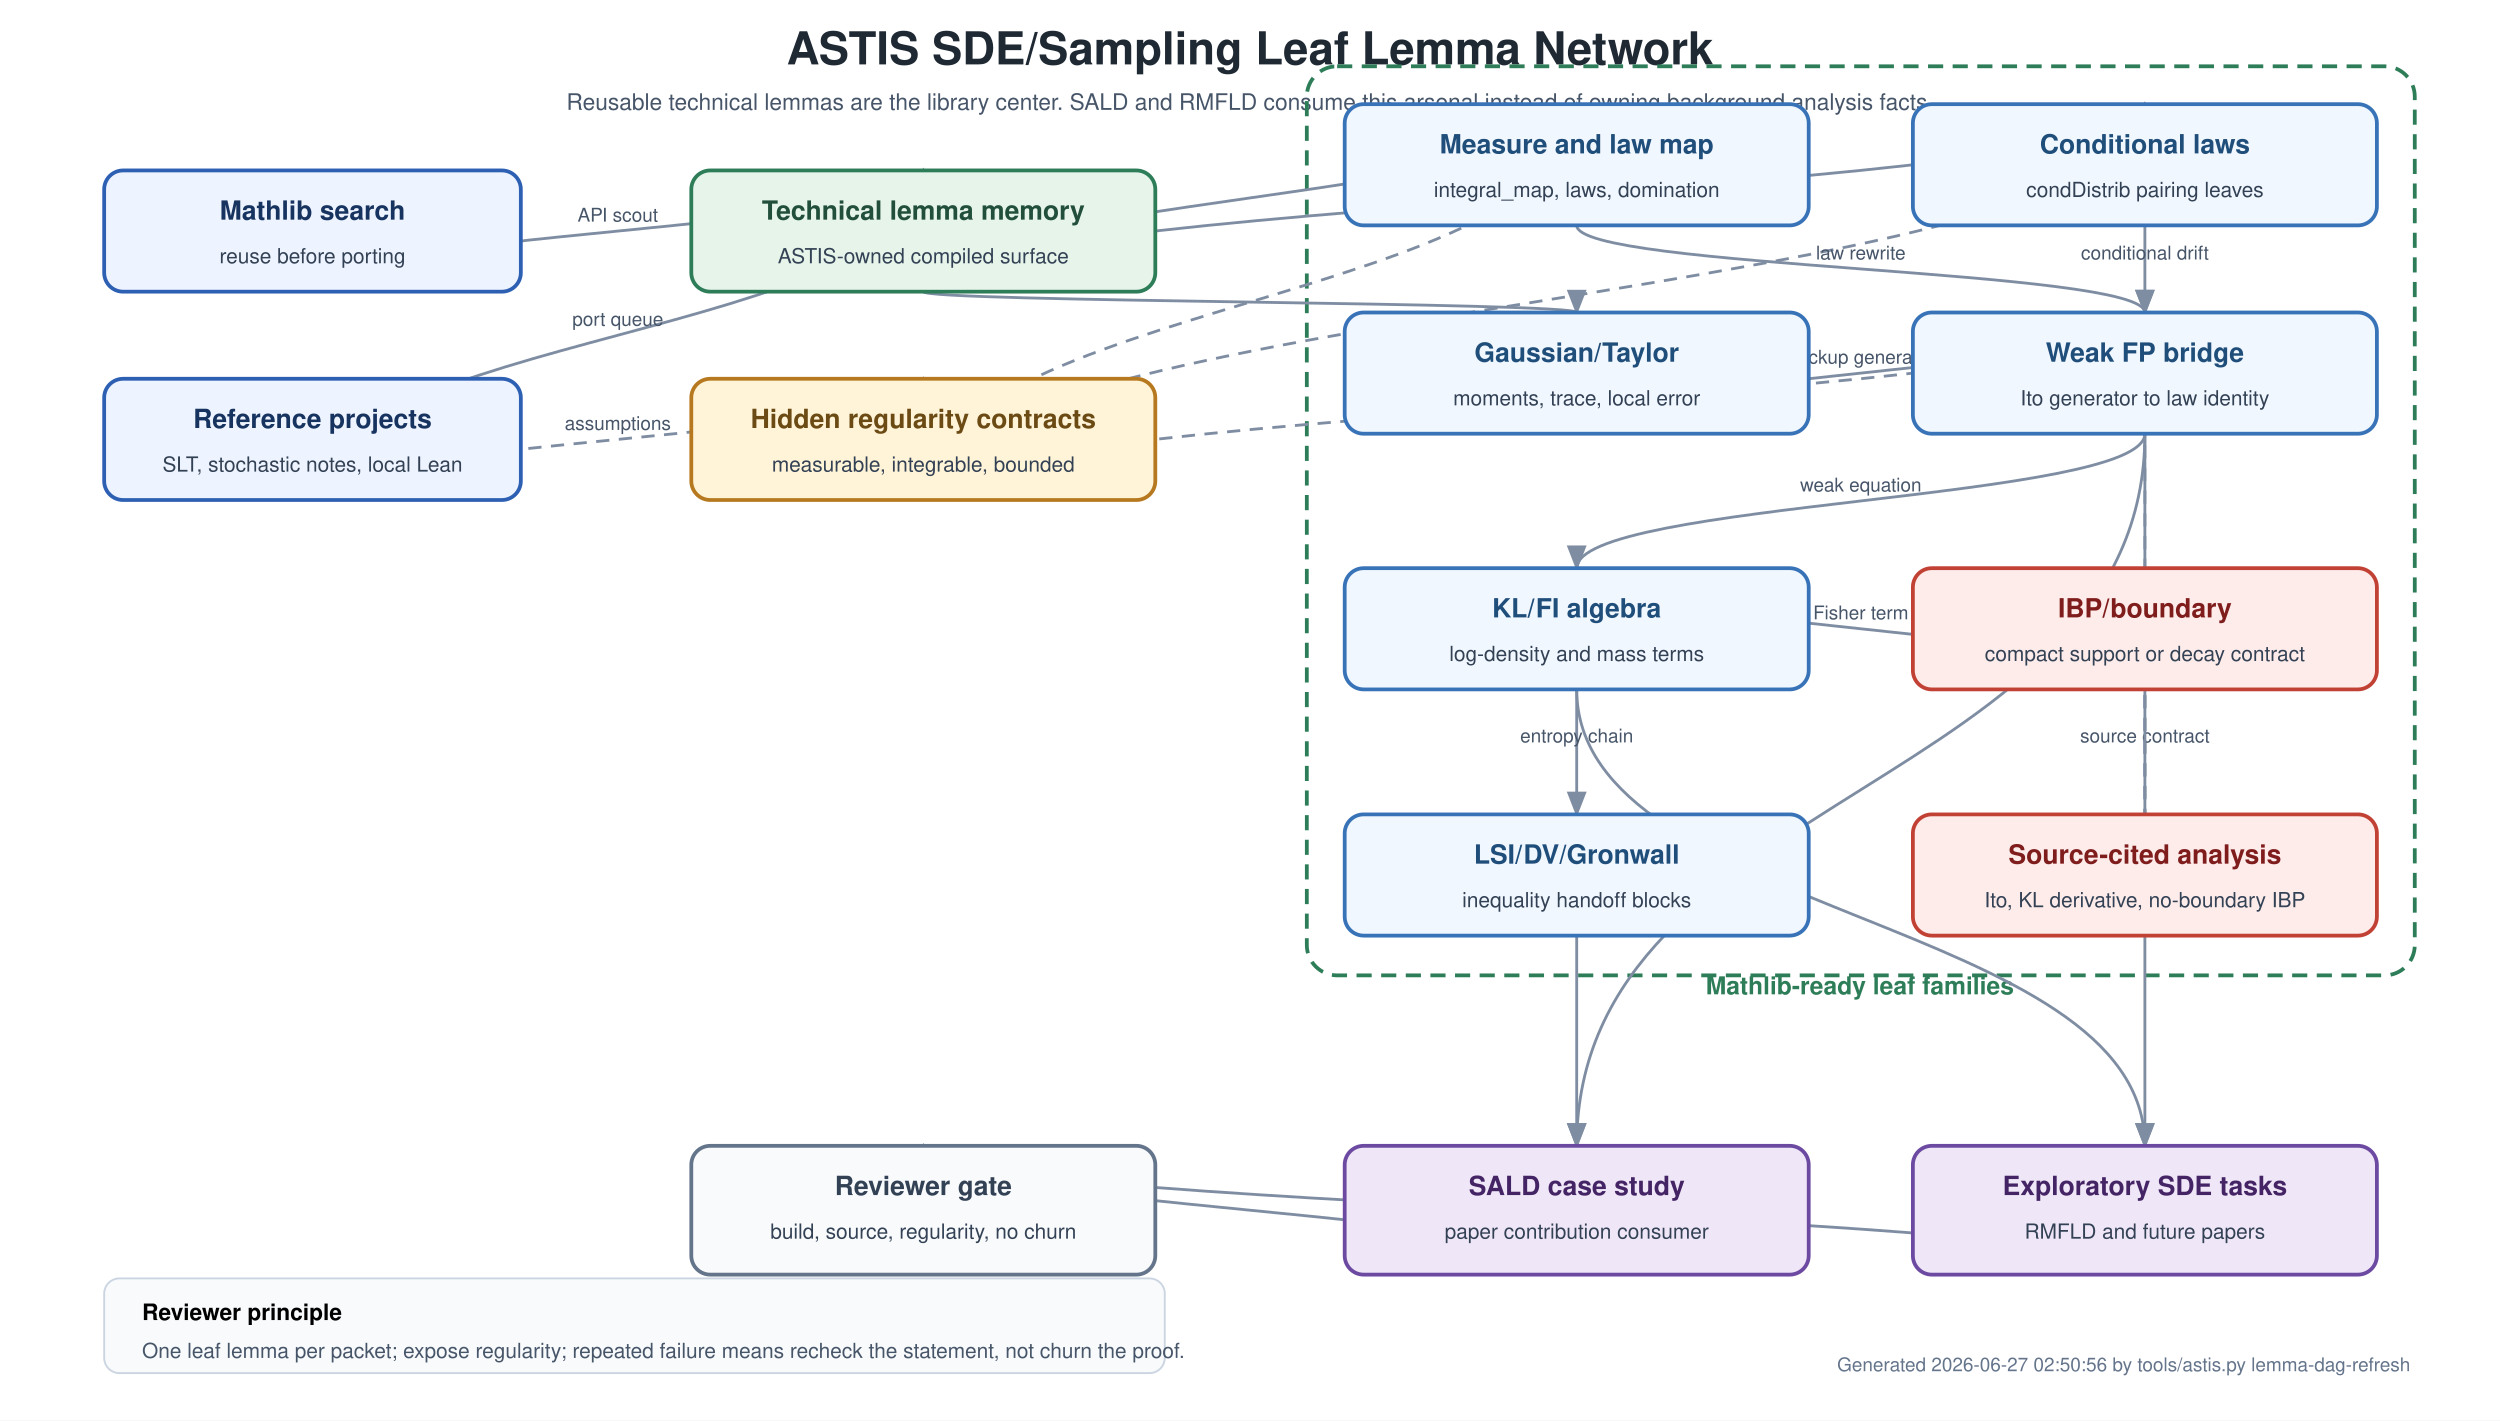
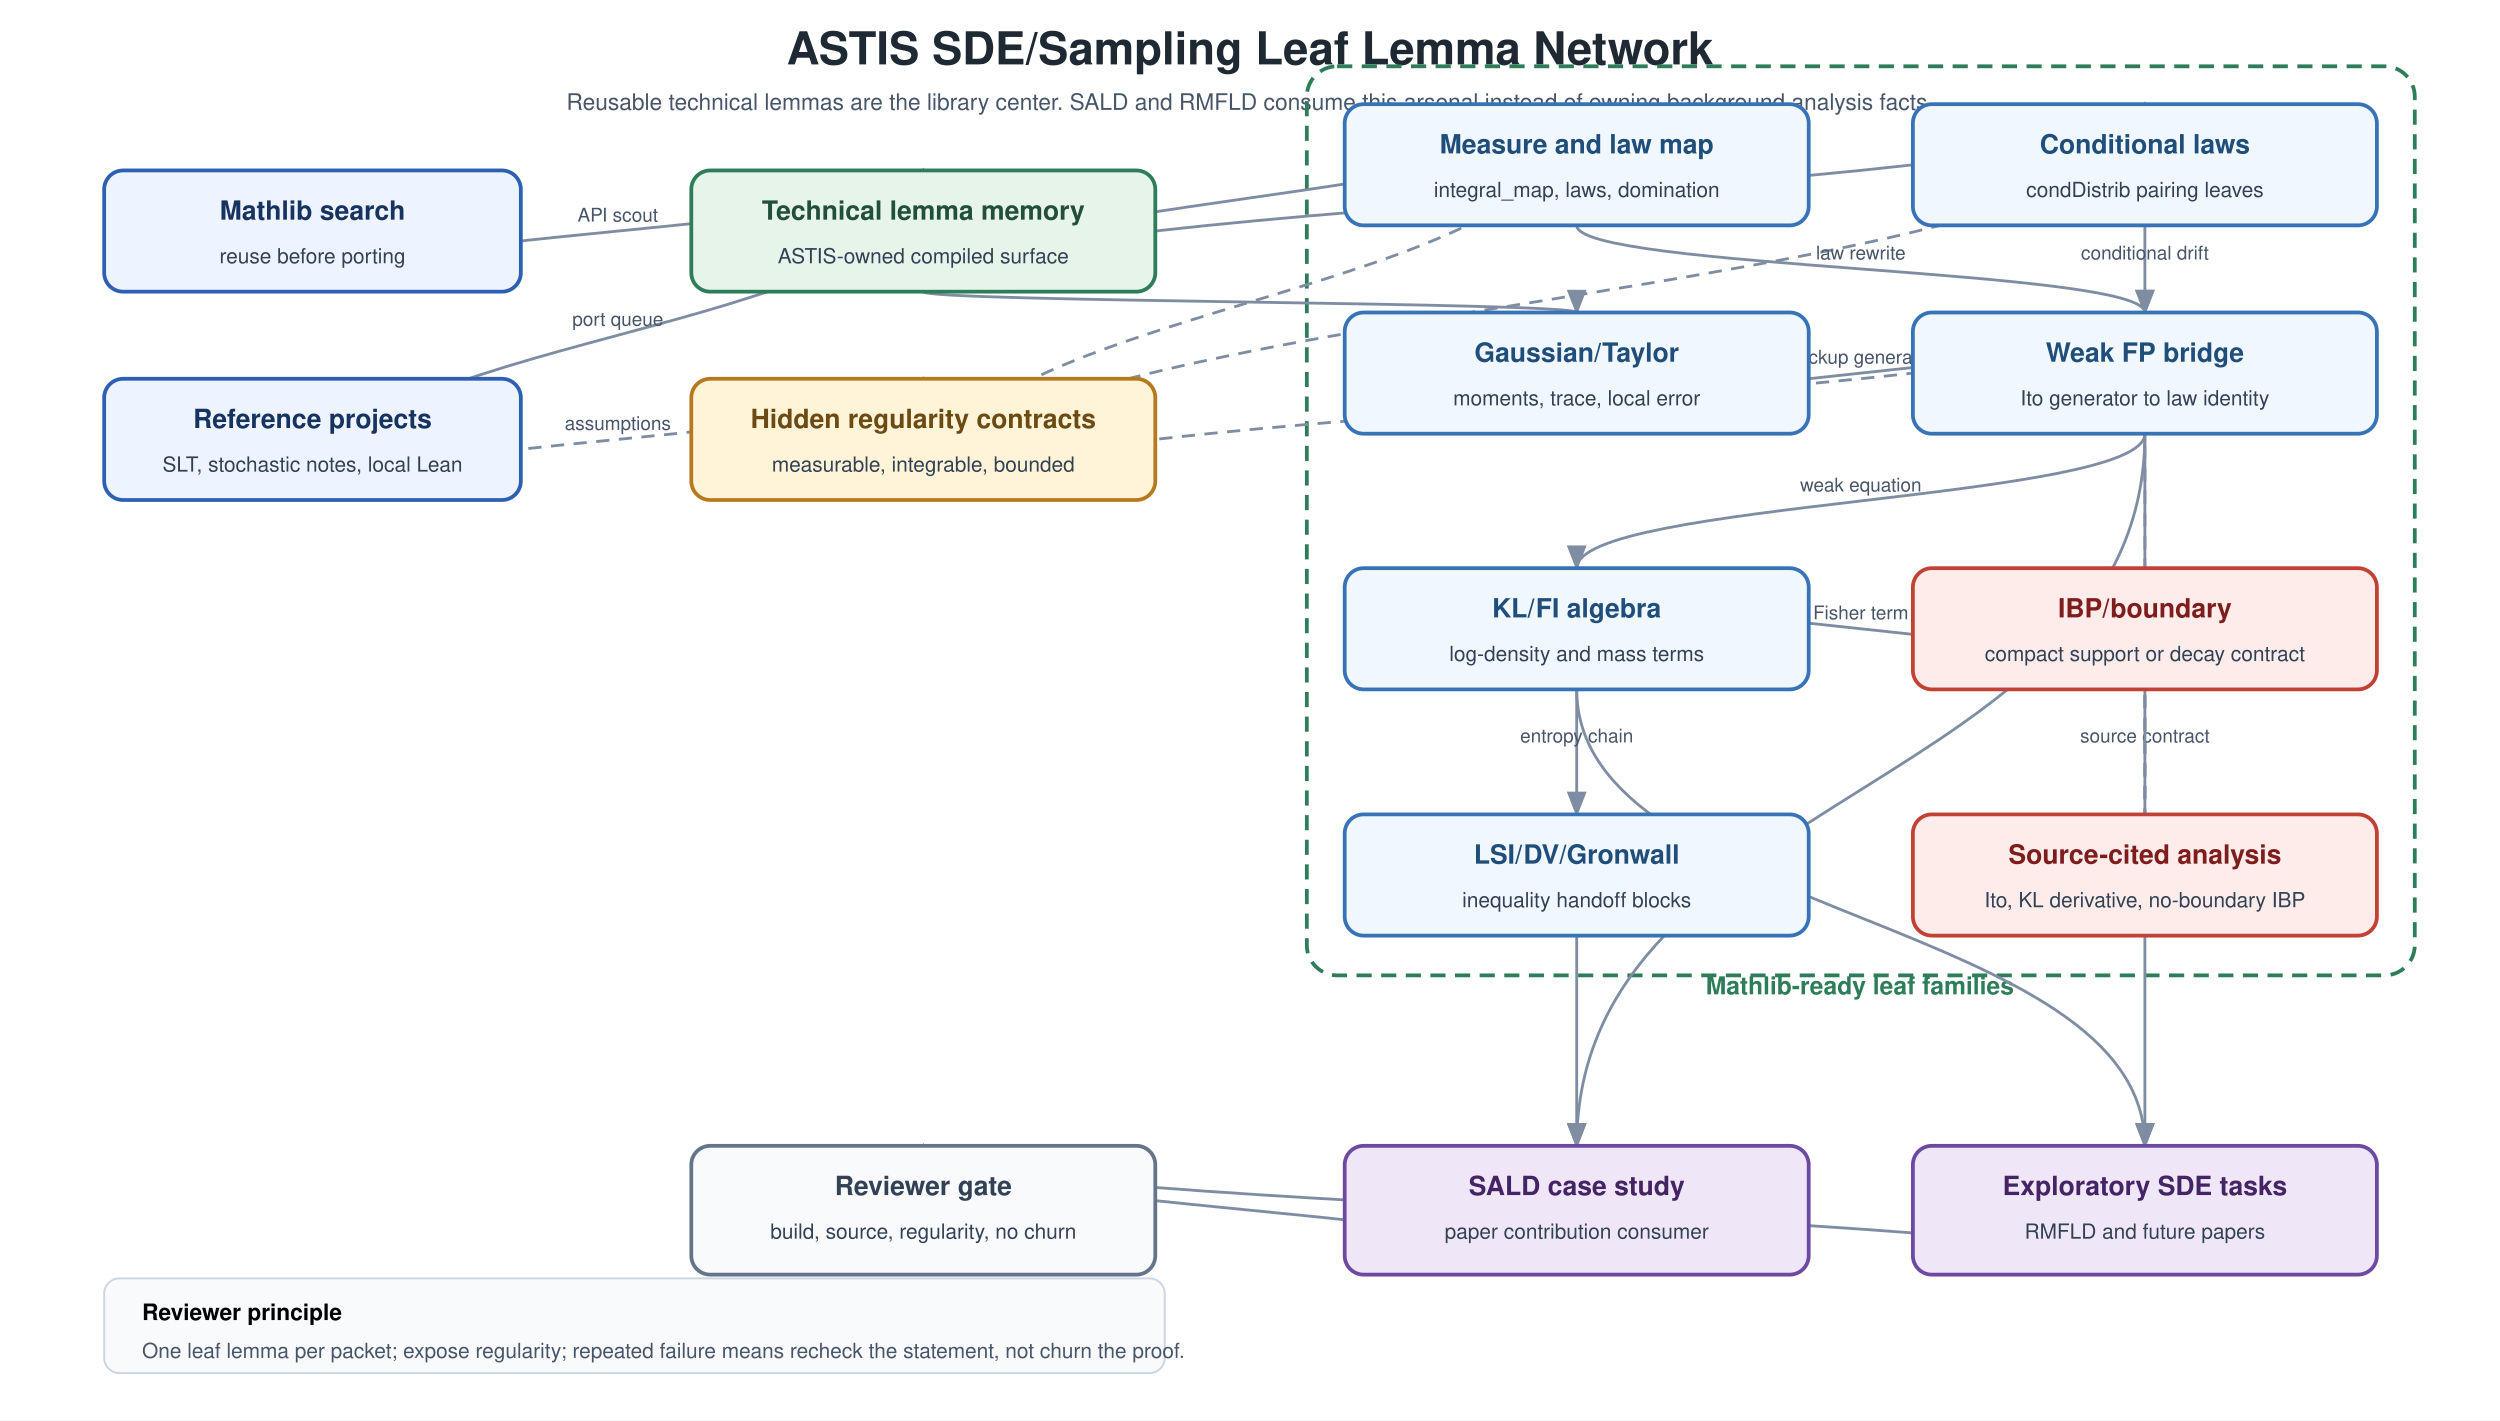
<svg xmlns="http://www.w3.org/2000/svg" width="1320" height="750" viewBox="0 0 1320 750">
  <defs>
    <marker id="arrowLeaf" markerWidth="9" markerHeight="7" refX="8" refY="3.5" orient="auto">
      <polygon points="0 0, 9 3.5, 0 7" fill="#7f8da3" />
    </marker>
  </defs>
  <rect width="1320" height="750" fill="white" />
  <text x="660" y="34" text-anchor="middle" font-family="Helvetica,Arial,sans-serif" font-size="24" font-weight="700" fill="#1f2933">ASTIS SDE/Sampling Leaf Lemma Network</text>
  <text x="660" y="58" text-anchor="middle" font-family="Helvetica,Arial,sans-serif" font-size="12" fill="#475569">Reusable technical lemmas are the library center.  SALD and RMFLD consume this arsenal instead of owning background analysis facts.</text>
  <rect x="690" y="35" width="585" height="480" rx="16" ry="16" fill="none" stroke="#2e7d59" stroke-width="2" stroke-dasharray="8 5" />
  <text x="982" y="525" text-anchor="middle" font-family="Helvetica,Arial,sans-serif" font-size="13" font-weight="700" fill="#2e7d59">Mathlib-ready leaf families</text>
  <g id="edges">
    <path d="M 165.0 154.0 C 165.0 122.0, 487.5 122.0, 487.5 90.0" fill="none" stroke="#7f8da3" stroke-width="1.5" marker-end="url(#arrowLeaf)" />
    <text x="326.2" y="117.0" text-anchor="middle" font-family="Helvetica,Arial,sans-serif" font-size="10" fill="#475569">API scout</text>
    <path d="M 165.0 264.0 C 165.0 177.0, 487.5 177.0, 487.5 90.0" fill="none" stroke="#7f8da3" stroke-width="1.5" marker-end="url(#arrowLeaf)" />
    <text x="326.2" y="172.0" text-anchor="middle" font-family="Helvetica,Arial,sans-serif" font-size="10" fill="#475569">port queue</text>
    <path d="M 165.0 264.0 C 165.0 232.0, 487.5 232.0, 487.5 200.0" fill="none" stroke="#7f8da3" stroke-width="1.5" stroke-dasharray="7 5" marker-end="url(#arrowLeaf)" />
    <text x="326.2" y="227.0" text-anchor="middle" font-family="Helvetica,Arial,sans-serif" font-size="10" fill="#475569">assumptions</text>
    <path d="M 487.5 154.0 C 487.5 104.5, 832.5 104.5, 832.5 55.0" fill="none" stroke="#7f8da3" stroke-width="1.5" marker-end="url(#arrowLeaf)" />
    <path d="M 487.5 154.0 C 487.5 104.5, 1132.5 104.5, 1132.5 55.0" fill="none" stroke="#7f8da3" stroke-width="1.5" marker-end="url(#arrowLeaf)" />
    <path d="M 487.5 154.0 C 487.5 159.5, 832.5 159.5, 832.5 165.0" fill="none" stroke="#7f8da3" stroke-width="1.5" marker-end="url(#arrowLeaf)" />
    <path d="M 487.5 264.0 C 487.5 159.5, 832.5 159.5, 832.5 55.0" fill="none" stroke="#7f8da3" stroke-width="1.5" stroke-dasharray="7 5" marker-end="url(#arrowLeaf)" />
    <path d="M 487.5 264.0 C 487.5 159.5, 1132.5 159.5, 1132.5 55.0" fill="none" stroke="#7f8da3" stroke-width="1.5" stroke-dasharray="7 5" marker-end="url(#arrowLeaf)" />
    <path d="M 487.5 264.0 C 487.5 214.5, 1132.5 214.5, 1132.5 165.0" fill="none" stroke="#7f8da3" stroke-width="1.5" stroke-dasharray="7 5" marker-end="url(#arrowLeaf)" />
    <path d="M 832.5 119.0 C 832.5 142.0, 1132.5 142.0, 1132.5 165.0" fill="none" stroke="#7f8da3" stroke-width="1.5" marker-end="url(#arrowLeaf)" />
    <text x="982.5" y="137.0" text-anchor="middle" font-family="Helvetica,Arial,sans-serif" font-size="10" fill="#475569">law rewrite</text>
    <path d="M 1132.5 119.0 C 1132.5 142.0, 1132.5 142.0, 1132.5 165.0" fill="none" stroke="#7f8da3" stroke-width="1.5" marker-end="url(#arrowLeaf)" />
    <text x="1132.5" y="137.0" text-anchor="middle" font-family="Helvetica,Arial,sans-serif" font-size="10" fill="#475569">conditional drift</text>
    <path d="M 832.5 229.0 C 832.5 197.0, 1132.5 197.0, 1132.5 165.0" fill="none" stroke="#7f8da3" stroke-width="1.5" marker-end="url(#arrowLeaf)" />
    <text x="982.5" y="192.0" text-anchor="middle" font-family="Helvetica,Arial,sans-serif" font-size="10" fill="#475569">backup generator</text>
    <path d="M 1132.5 229.0 C 1132.5 264.5, 832.5 264.5, 832.5 300.0" fill="none" stroke="#7f8da3" stroke-width="1.5" marker-end="url(#arrowLeaf)" />
    <text x="982.5" y="259.5" text-anchor="middle" font-family="Helvetica,Arial,sans-serif" font-size="10" fill="#475569">weak equation</text>
    <path d="M 1132.5 364.0 C 1132.5 332.0, 832.5 332.0, 832.5 300.0" fill="none" stroke="#7f8da3" stroke-width="1.5" marker-end="url(#arrowLeaf)" />
    <text x="982.5" y="327.0" text-anchor="middle" font-family="Helvetica,Arial,sans-serif" font-size="10" fill="#475569">Fisher term</text>
    <path d="M 832.5 364.0 C 832.5 397.0, 832.5 397.0, 832.5 430.0" fill="none" stroke="#7f8da3" stroke-width="1.5" marker-end="url(#arrowLeaf)" />
    <text x="832.5" y="392.0" text-anchor="middle" font-family="Helvetica,Arial,sans-serif" font-size="10" fill="#475569">entropy chain</text>
    <path d="M 1132.5 494.0 C 1132.5 329.5, 1132.5 329.5, 1132.5 165.0" fill="none" stroke="#7f8da3" stroke-width="1.5" stroke-dasharray="7 5" marker-end="url(#arrowLeaf)" />
    <text x="1132.5" y="324.5" text-anchor="middle" font-family="Helvetica,Arial,sans-serif" font-size="10" fill="#475569">source contract</text>
    <path d="M 1132.5 494.0 C 1132.5 397.0, 1132.5 397.0, 1132.5 300.0" fill="none" stroke="#7f8da3" stroke-width="1.5" stroke-dasharray="7 5" marker-end="url(#arrowLeaf)" />
    <text x="1132.5" y="392.0" text-anchor="middle" font-family="Helvetica,Arial,sans-serif" font-size="10" fill="#475569">source contract</text>
    <path d="M 832.5 494.0 C 832.5 549.5, 832.5 549.5, 832.5 605.0" fill="none" stroke="#7f8da3" stroke-width="1.5" marker-end="url(#arrowLeaf)" />
    <path d="M 1132.5 229.0 C 1132.5 417.0, 832.5 417.0, 832.5 605.0" fill="none" stroke="#7f8da3" stroke-width="1.5" marker-end="url(#arrowLeaf)" />
    <path d="M 832.5 364.0 C 832.5 484.5, 1132.5 484.5, 1132.5 605.0" fill="none" stroke="#7f8da3" stroke-width="1.5" marker-end="url(#arrowLeaf)" />
    <path d="M 1132.5 229.0 C 1132.5 417.0, 1132.5 417.0, 1132.5 605.0" fill="none" stroke="#7f8da3" stroke-width="1.5" marker-end="url(#arrowLeaf)" />
    <path d="M 832.5 673.0 C 832.5 639.0, 487.5 639.0, 487.5 605.0" fill="none" stroke="#7f8da3" stroke-width="1.5" marker-end="url(#arrowLeaf)" />
    <path d="M 1132.5 673.0 C 1132.5 639.0, 487.5 639.0, 487.5 605.0" fill="none" stroke="#7f8da3" stroke-width="1.5" marker-end="url(#arrowLeaf)" />
  </g>
  <g id="nodes">
    <g id="mathlib">
      <rect x="55" y="90" width="220" height="64" rx="10" ry="10" fill="#eef4ff" stroke="#2d5fb3" stroke-width="2" />
      <text x="165.0" y="116" text-anchor="middle" font-family="Helvetica,Arial,sans-serif" font-size="14" font-weight="700" fill="#17335f">Mathlib search</text>
      <text x="165.0" y="139" text-anchor="middle" font-family="Helvetica,Arial,sans-serif" font-size="11" fill="#334155">reuse before porting</text>
    </g>
    <g id="refs">
      <rect x="55" y="200" width="220" height="64" rx="10" ry="10" fill="#eef4ff" stroke="#2d5fb3" stroke-width="2" />
      <text x="165.0" y="226" text-anchor="middle" font-family="Helvetica,Arial,sans-serif" font-size="14" font-weight="700" fill="#17335f">Reference projects</text>
      <text x="165.0" y="249" text-anchor="middle" font-family="Helvetica,Arial,sans-serif" font-size="11" fill="#334155">SLT, stochastic notes, local Lean</text>
    </g>
    <g id="memory">
      <rect x="365" y="90" width="245" height="64" rx="10" ry="10" fill="#e6f4ea" stroke="#2e7d59" stroke-width="2" />
      <text x="487.5" y="116" text-anchor="middle" font-family="Helvetica,Arial,sans-serif" font-size="14" font-weight="700" fill="#214f3b">Technical lemma memory</text>
      <text x="487.5" y="139" text-anchor="middle" font-family="Helvetica,Arial,sans-serif" font-size="11" fill="#334155">ASTIS-owned compiled surface</text>
    </g>
    <g id="regularity">
      <rect x="365" y="200" width="245" height="64" rx="10" ry="10" fill="#fff4d8" stroke="#b7791f" stroke-width="2" />
      <text x="487.5" y="226" text-anchor="middle" font-family="Helvetica,Arial,sans-serif" font-size="14" font-weight="700" fill="#6b4a13">Hidden regularity contracts</text>
      <text x="487.5" y="249" text-anchor="middle" font-family="Helvetica,Arial,sans-serif" font-size="11" fill="#334155">measurable, integrable, bounded</text>
    </g>
    <g id="measure">
      <rect x="710" y="55" width="245" height="64" rx="10" ry="10" fill="#f1f7ff" stroke="#3973b7" stroke-width="2" />
      <text x="832.5" y="81" text-anchor="middle" font-family="Helvetica,Arial,sans-serif" font-size="14" font-weight="700" fill="#1f4e7a">Measure and law map</text>
      <text x="832.5" y="104" text-anchor="middle" font-family="Helvetica,Arial,sans-serif" font-size="11" fill="#334155">integral_map, laws, domination</text>
    </g>
    <g id="kernel">
      <rect x="1010" y="55" width="245" height="64" rx="10" ry="10" fill="#f1f7ff" stroke="#3973b7" stroke-width="2" />
      <text x="1132.5" y="81" text-anchor="middle" font-family="Helvetica,Arial,sans-serif" font-size="14" font-weight="700" fill="#1f4e7a">Conditional laws</text>
      <text x="1132.5" y="104" text-anchor="middle" font-family="Helvetica,Arial,sans-serif" font-size="11" fill="#334155">condDistrib pairing leaves</text>
    </g>
    <g id="gaussian">
      <rect x="710" y="165" width="245" height="64" rx="10" ry="10" fill="#f1f7ff" stroke="#3973b7" stroke-width="2" />
      <text x="832.5" y="191" text-anchor="middle" font-family="Helvetica,Arial,sans-serif" font-size="14" font-weight="700" fill="#1f4e7a">Gaussian/Taylor</text>
      <text x="832.5" y="214" text-anchor="middle" font-family="Helvetica,Arial,sans-serif" font-size="11" fill="#334155">moments, trace, local error</text>
    </g>
    <g id="ito">
      <rect x="1010" y="165" width="245" height="64" rx="10" ry="10" fill="#f1f7ff" stroke="#3973b7" stroke-width="2" />
      <text x="1132.5" y="191" text-anchor="middle" font-family="Helvetica,Arial,sans-serif" font-size="14" font-weight="700" fill="#1f4e7a">Weak FP bridge</text>
      <text x="1132.5" y="214" text-anchor="middle" font-family="Helvetica,Arial,sans-serif" font-size="11" fill="#334155">Ito generator to law identity</text>
    </g>
    <g id="kl">
      <rect x="710" y="300" width="245" height="64" rx="10" ry="10" fill="#f1f7ff" stroke="#3973b7" stroke-width="2" />
      <text x="832.5" y="326" text-anchor="middle" font-family="Helvetica,Arial,sans-serif" font-size="14" font-weight="700" fill="#1f4e7a">KL/FI algebra</text>
      <text x="832.5" y="349" text-anchor="middle" font-family="Helvetica,Arial,sans-serif" font-size="11" fill="#334155">log-density and mass terms</text>
    </g>
    <g id="ibp">
      <rect x="1010" y="300" width="245" height="64" rx="10" ry="10" fill="#fdecea" stroke="#c24135" stroke-width="2" />
      <text x="1132.5" y="326" text-anchor="middle" font-family="Helvetica,Arial,sans-serif" font-size="14" font-weight="700" fill="#7f1d1d">IBP/boundary</text>
      <text x="1132.5" y="349" text-anchor="middle" font-family="Helvetica,Arial,sans-serif" font-size="11" fill="#334155">compact support or decay contract</text>
    </g>
    <g id="lsi">
      <rect x="710" y="430" width="245" height="64" rx="10" ry="10" fill="#f1f7ff" stroke="#3973b7" stroke-width="2" />
      <text x="832.5" y="456" text-anchor="middle" font-family="Helvetica,Arial,sans-serif" font-size="14" font-weight="700" fill="#1f4e7a">LSI/DV/Gronwall</text>
      <text x="832.5" y="479" text-anchor="middle" font-family="Helvetica,Arial,sans-serif" font-size="11" fill="#334155">inequality handoff blocks</text>
    </g>
    <g id="analytic">
      <rect x="1010" y="430" width="245" height="64" rx="10" ry="10" fill="#fdecea" stroke="#c24135" stroke-width="2" />
      <text x="1132.5" y="456" text-anchor="middle" font-family="Helvetica,Arial,sans-serif" font-size="14" font-weight="700" fill="#7f1d1d">Source-cited analysis</text>
      <text x="1132.5" y="479" text-anchor="middle" font-family="Helvetica,Arial,sans-serif" font-size="11" fill="#334155">Ito, KL derivative, no-boundary IBP</text>
    </g>
    <g id="sald">
      <rect x="710" y="605" width="245" height="68" rx="10" ry="10" fill="#efe7f7" stroke="#6d4aa2" stroke-width="2" />
      <text x="832.5" y="631" text-anchor="middle" font-family="Helvetica,Arial,sans-serif" font-size="14" font-weight="700" fill="#442465">SALD case study</text>
      <text x="832.5" y="654" text-anchor="middle" font-family="Helvetica,Arial,sans-serif" font-size="11" fill="#334155">paper contribution consumer</text>
    </g>
    <g id="rmfld">
      <rect x="1010" y="605" width="245" height="68" rx="10" ry="10" fill="#efe7f7" stroke="#6d4aa2" stroke-width="2" />
      <text x="1132.5" y="631" text-anchor="middle" font-family="Helvetica,Arial,sans-serif" font-size="14" font-weight="700" fill="#442465">Exploratory SDE tasks</text>
      <text x="1132.5" y="654" text-anchor="middle" font-family="Helvetica,Arial,sans-serif" font-size="11" fill="#334155">RMFLD and future papers</text>
    </g>
    <g id="reviewer">
      <rect x="365" y="605" width="245" height="68" rx="10" ry="10" fill="#f8fafc" stroke="#64748b" stroke-width="2" />
      <text x="487.5" y="631" text-anchor="middle" font-family="Helvetica,Arial,sans-serif" font-size="14" font-weight="700" fill="#334155">Reviewer gate</text>
      <text x="487.5" y="654" text-anchor="middle" font-family="Helvetica,Arial,sans-serif" font-size="11" fill="#334155">build, source, regularity, no churn</text>
    </g>
  </g>
  <g id="legend">
    <rect x="55" y="675" width="560" height="50" rx="8" fill="#f8fafc" stroke="#cbd5e1" />
    <text x="75" y="697" font-family="Helvetica,Arial,sans-serif" font-size="12" font-weight="700">Reviewer principle</text>
    <text x="75" y="717" font-family="Helvetica,Arial,sans-serif" font-size="11" fill="#475569">One leaf lemma per packet; expose regularity; repeated failure means recheck the statement, not churn the proof.</text>
-     <text x="970" y="724" font-family="Helvetica,Arial,sans-serif" font-size="10" fill="#64748b">Generated 2026-06-27 02:50:56 by tools/astis.py lemma-dag-refresh</text>
+     <text x="970" y="869" font-family="Helvetica,Arial,sans-serif" font-size="10" fill="#64748b">Generated 2026-06-28 18:01:18 by tools/astis.py lemma-dag-refresh</text>
  </g>
</svg>
